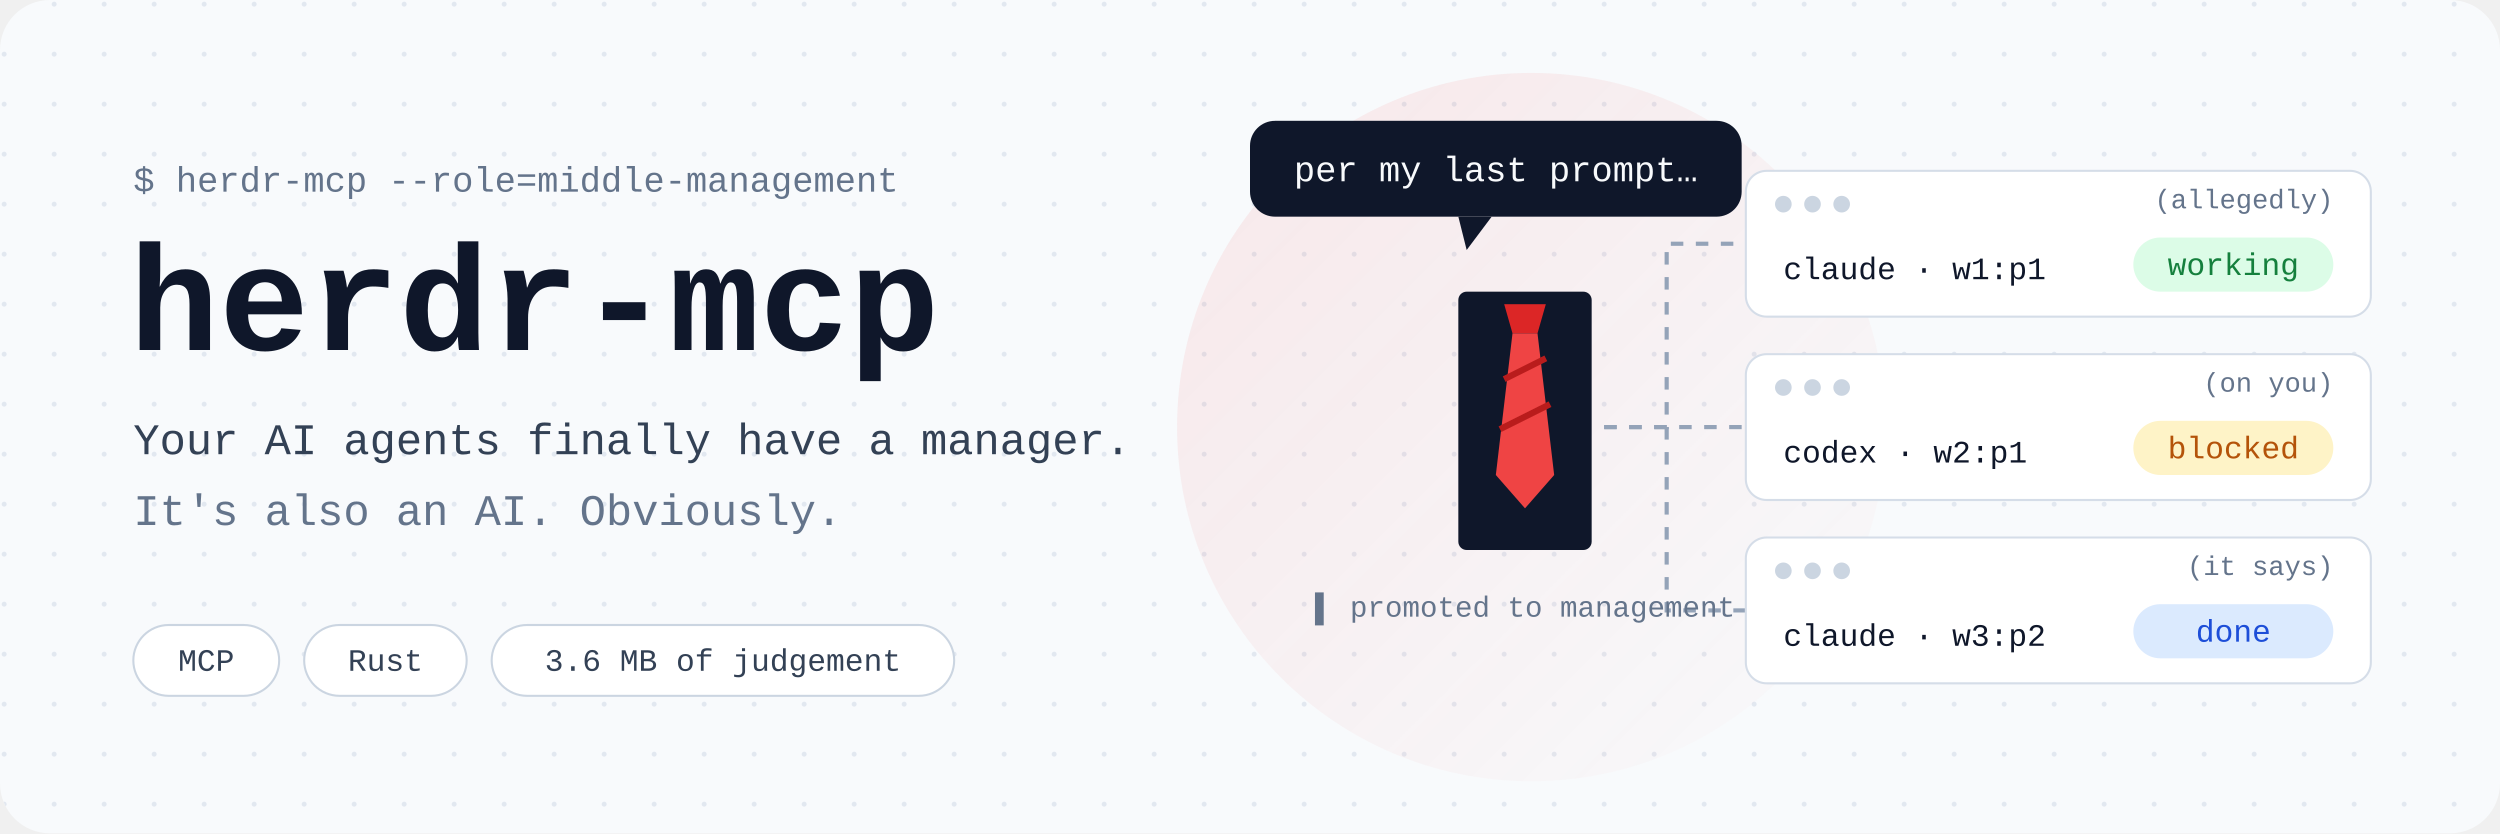
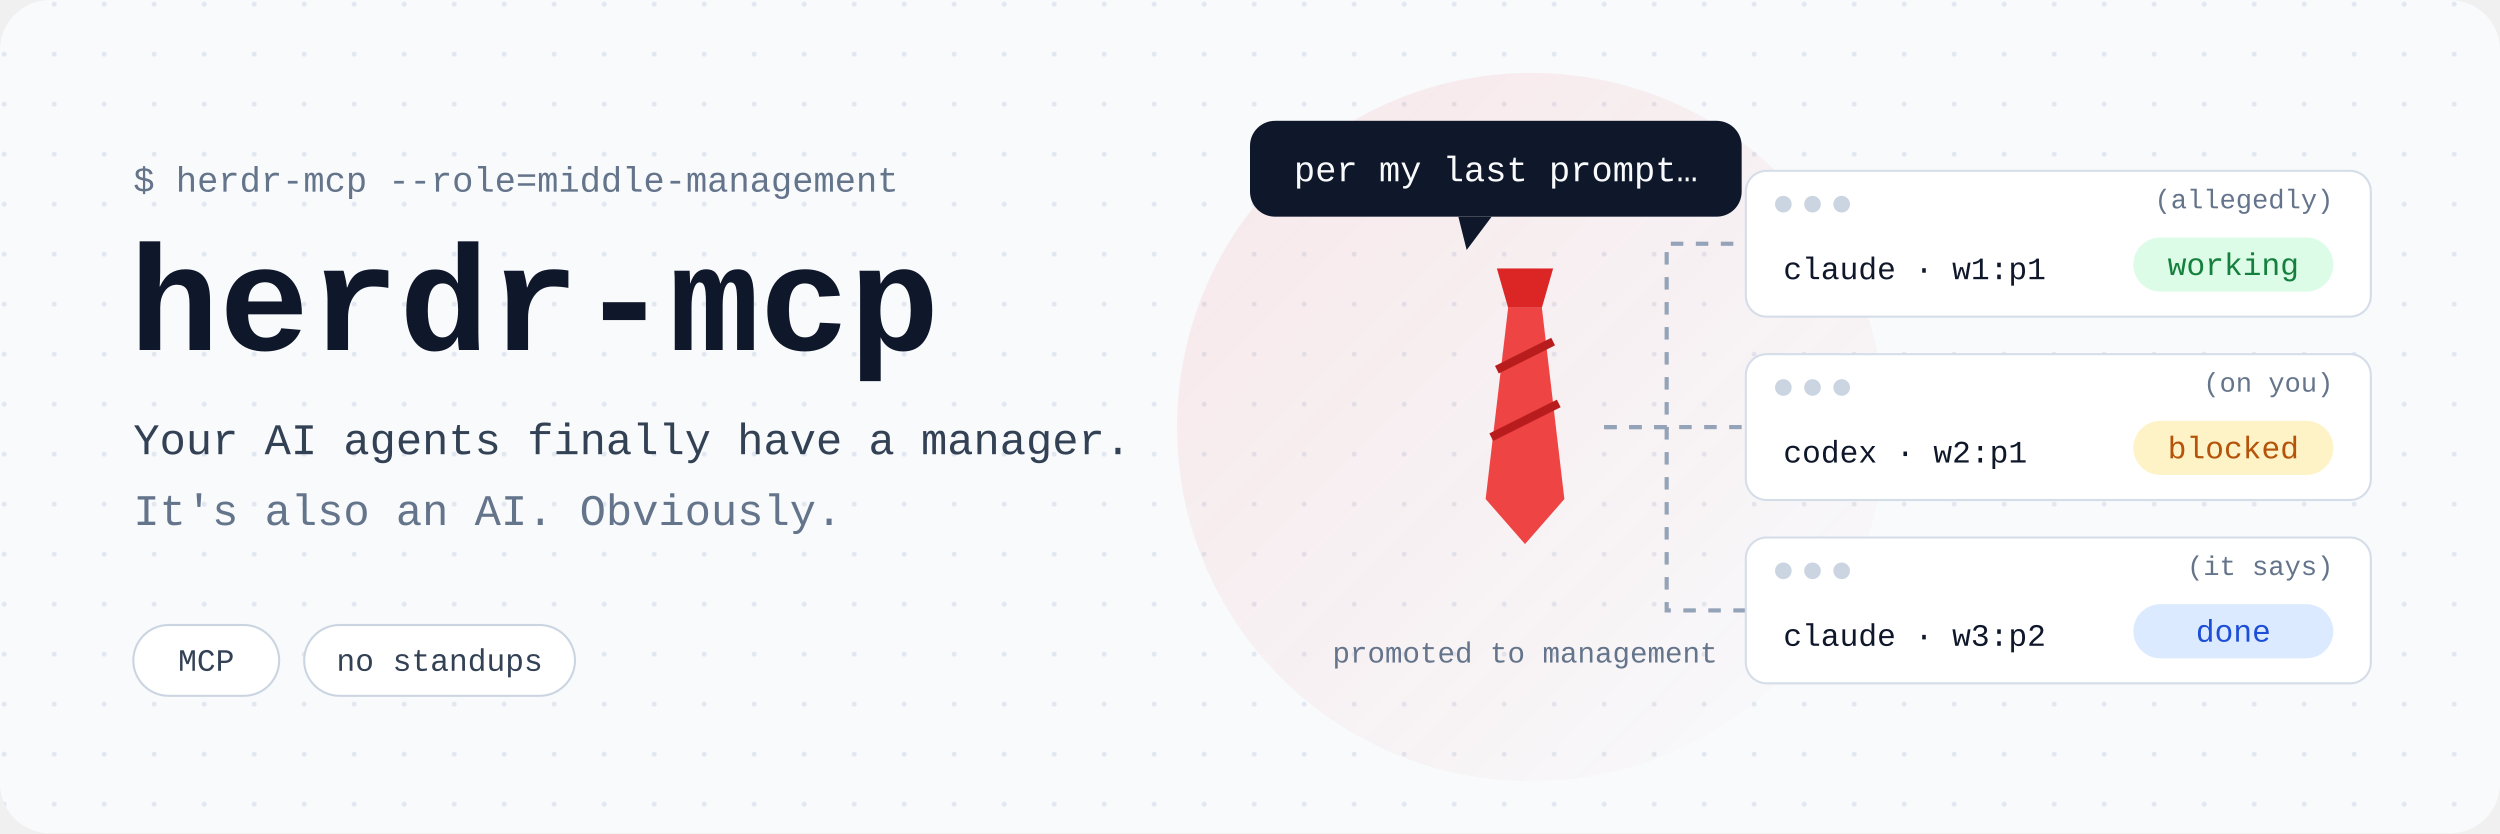
<svg xmlns="http://www.w3.org/2000/svg" viewBox="0 0 1200 400" width="1200" height="400" role="img" aria-labelledby="t d">
  <defs>
    <pattern id="dots" width="24" height="24" patternUnits="userSpaceOnUse">
      <circle cx="2" cy="2" r="1.2" fill="#e2e8f0" />
    </pattern>
    <linearGradient id="glow" x1="0" y1="0" x2="1" y2="1">
      <stop offset="0" stop-color="#ef4444" stop-opacity="0.10" />
      <stop offset="1" stop-color="#ef4444" stop-opacity="0" />
    </linearGradient>
  </defs>
  <rect width="1200" height="400" rx="24" fill="#f8fafc" />
  <rect width="1200" height="400" rx="24" fill="url(#dots)" />
  <circle cx="735" cy="205" r="170" fill="url(#glow)" />
  <g font-family="ui-monospace, SFMono-Regular, Menlo, Consolas, 'Liberation Mono', monospace">
    <text x="64" y="92" font-size="17" fill="#64748b">$ herdr-mcp --role=middle-management</text>
    <text x="62" y="168" font-size="72" font-weight="700" fill="#0f172a">herdr-mcp</text>
    <text x="64" y="218" font-size="21" fill="#334155">Your AI agents finally have a manager.</text>
    <text x="64" y="252" font-size="21" fill="#64748b">It's also an AI. Obviously.</text>
    <g font-size="15">
      <rect x="64" y="300" width="70" height="34" rx="17" fill="#ffffff" stroke="#cbd5e1" />
      <text x="99" y="322" text-anchor="middle" fill="#334155">MCP</text>
-       <rect x="146" y="300" width="78" height="34" rx="17" fill="#ffffff" stroke="#cbd5e1" />
-       <text x="185" y="322" text-anchor="middle" fill="#334155">Rust</text>
-       <rect x="236" y="300" width="222" height="34" rx="17" fill="#ffffff" stroke="#cbd5e1" />
-       <text x="347" y="322" text-anchor="middle" fill="#334155">3.6 MB of judgement</text>
+       <rect x="146" y="300" width="130" height="34" rx="17" fill="#ffffff" stroke="#cbd5e1" />
+       <text x="211" y="322" text-anchor="middle" fill="#334155">no standups</text>
    </g>
    <g stroke="#94a3b8" stroke-width="2" stroke-dasharray="6 6" fill="none">
      <path d="M770 205 H800 V117 H838" />
      <path d="M770 205 H838" />
      <path d="M800 205 V293 H838" />
    </g>
    <rect x="600" y="58" width="236" height="46" rx="12" fill="#0f172a" />
    <path d="M700 104 L716 104 L704 120 Z" fill="#0f172a" />
    <text x="718" y="87" font-size="17" text-anchor="middle" fill="#f8fafc">per my last prompt…</text>
-     <rect x="700" y="140" width="64" height="124" rx="4" fill="#0f172a" />
-     <polygon points="722,146 742,146 738,160 726,160" fill="#dc2626" />
-     <polygon points="726,160 738,160 746,228 732,244 718,228" fill="#ef4444" />
-     <path d="M722 182 L742 172 M720 206 L744 194" stroke="#b91c1c" stroke-width="3" />
-     <text x="732" y="296" font-size="14" text-anchor="middle" fill="#64748b">▌ promoted to management</text>
+     <g transform="translate(732 195) scale(1.35) translate(-732 -195)">
+       <polygon points="722,146 742,146 738,160 726,160" fill="#dc2626" />
+       <polygon points="726,160 738,160 746,228 732,244 718,228" fill="#ef4444" />
+       <path d="M722 182 L742 172 M720 206 L744 194" stroke="#b91c1c" stroke-width="3" />
+     </g>
+     <text x="732" y="318" font-size="14" text-anchor="middle" fill="#64748b">promoted to management</text>
    <g font-size="15">
      <rect x="838" y="82" width="300" height="70" rx="10" fill="#ffffff" stroke="#d5dde8" />
      <circle cx="856" cy="98" r="4" fill="#cbd5e1" />
      <circle cx="870" cy="98" r="4" fill="#cbd5e1" />
      <circle cx="884" cy="98" r="4" fill="#cbd5e1" />
      <text x="856" y="134" fill="#0f172a">claude · w1:p1</text>
      <rect x="1024" y="114" width="96" height="26" rx="13" fill="#dcfce7" />
      <text x="1072" y="132" text-anchor="middle" fill="#15803d">working</text>
      <text x="1120" y="100" text-anchor="end" font-size="13" fill="#64748b">(allegedly)</text>
      <rect x="838" y="170" width="300" height="70" rx="10" fill="#ffffff" stroke="#d5dde8" />
      <circle cx="856" cy="186" r="4" fill="#cbd5e1" />
      <circle cx="870" cy="186" r="4" fill="#cbd5e1" />
      <circle cx="884" cy="186" r="4" fill="#cbd5e1" />
      <text x="856" y="222" fill="#0f172a">codex · w2:p1</text>
      <rect x="1024" y="202" width="96" height="26" rx="13" fill="#fef3c7" />
      <text x="1072" y="220" text-anchor="middle" fill="#b45309">blocked</text>
      <text x="1120" y="188" text-anchor="end" font-size="13" fill="#64748b">(on you)</text>
      <rect x="838" y="258" width="300" height="70" rx="10" fill="#ffffff" stroke="#d5dde8" />
      <circle cx="856" cy="274" r="4" fill="#cbd5e1" />
      <circle cx="870" cy="274" r="4" fill="#cbd5e1" />
      <circle cx="884" cy="274" r="4" fill="#cbd5e1" />
      <text x="856" y="310" fill="#0f172a">claude · w3:p2</text>
      <rect x="1024" y="290" width="96" height="26" rx="13" fill="#dbeafe" />
      <text x="1072" y="308" text-anchor="middle" fill="#1d4ed8">done</text>
      <text x="1120" y="276" text-anchor="end" font-size="13" fill="#64748b">(it says)</text>
    </g>
  </g>
</svg>
